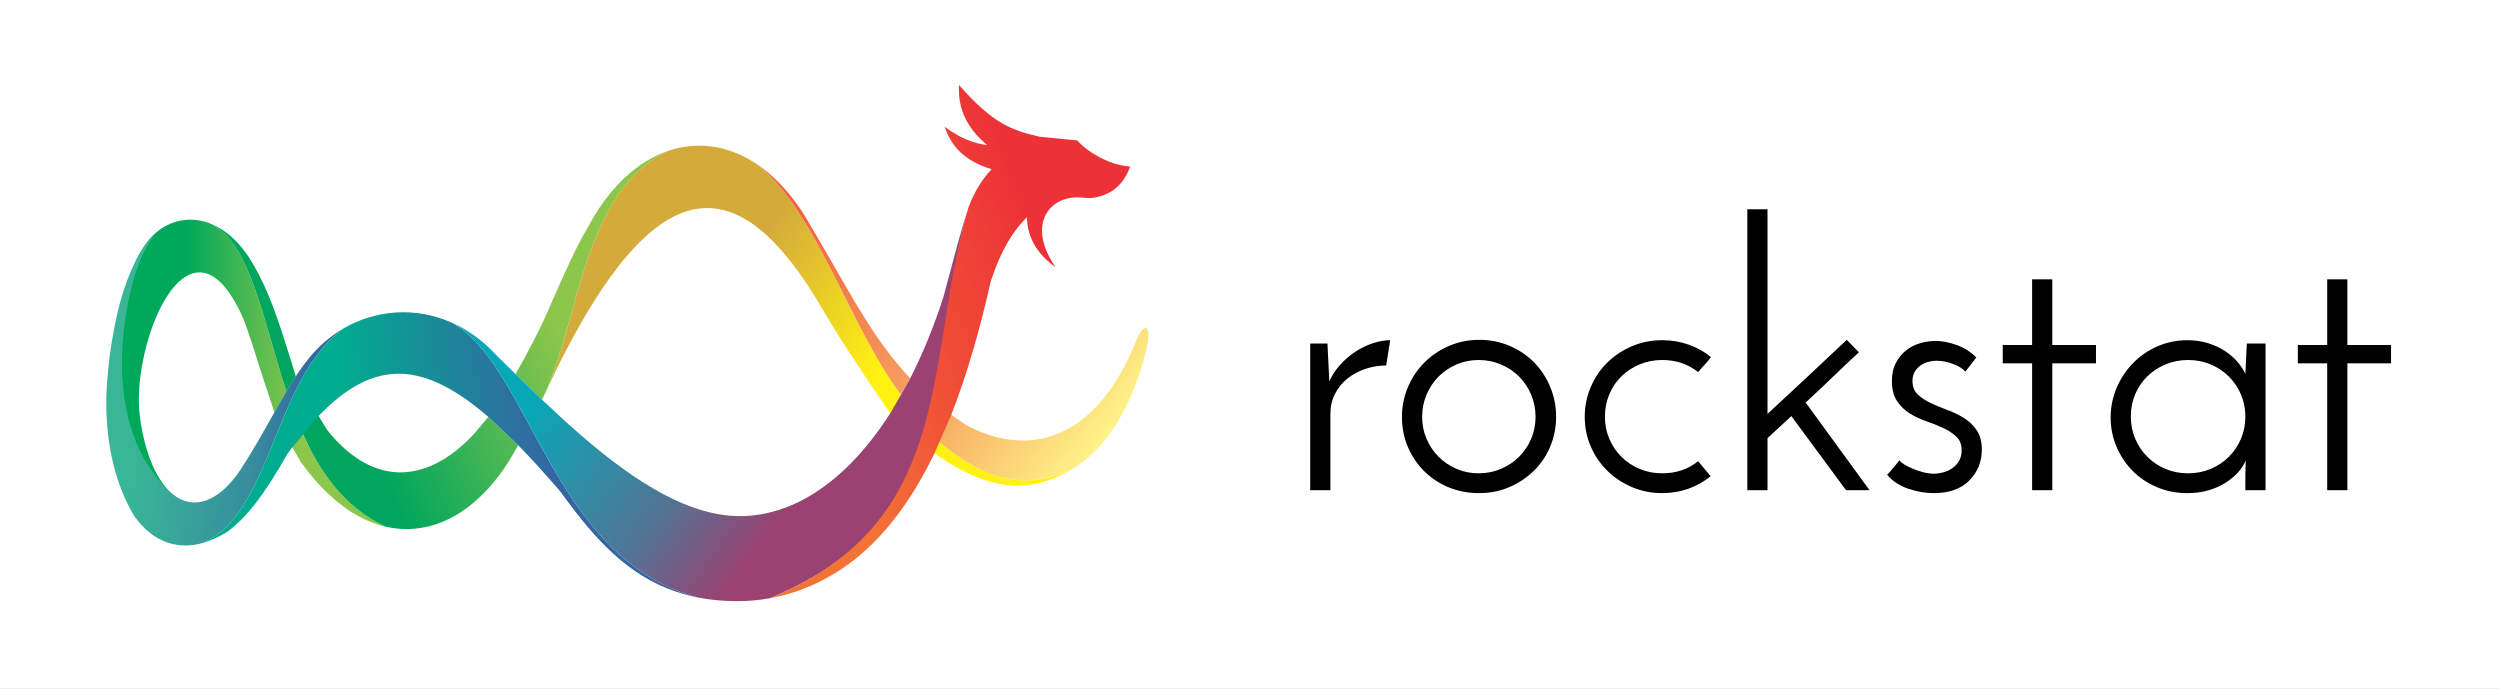
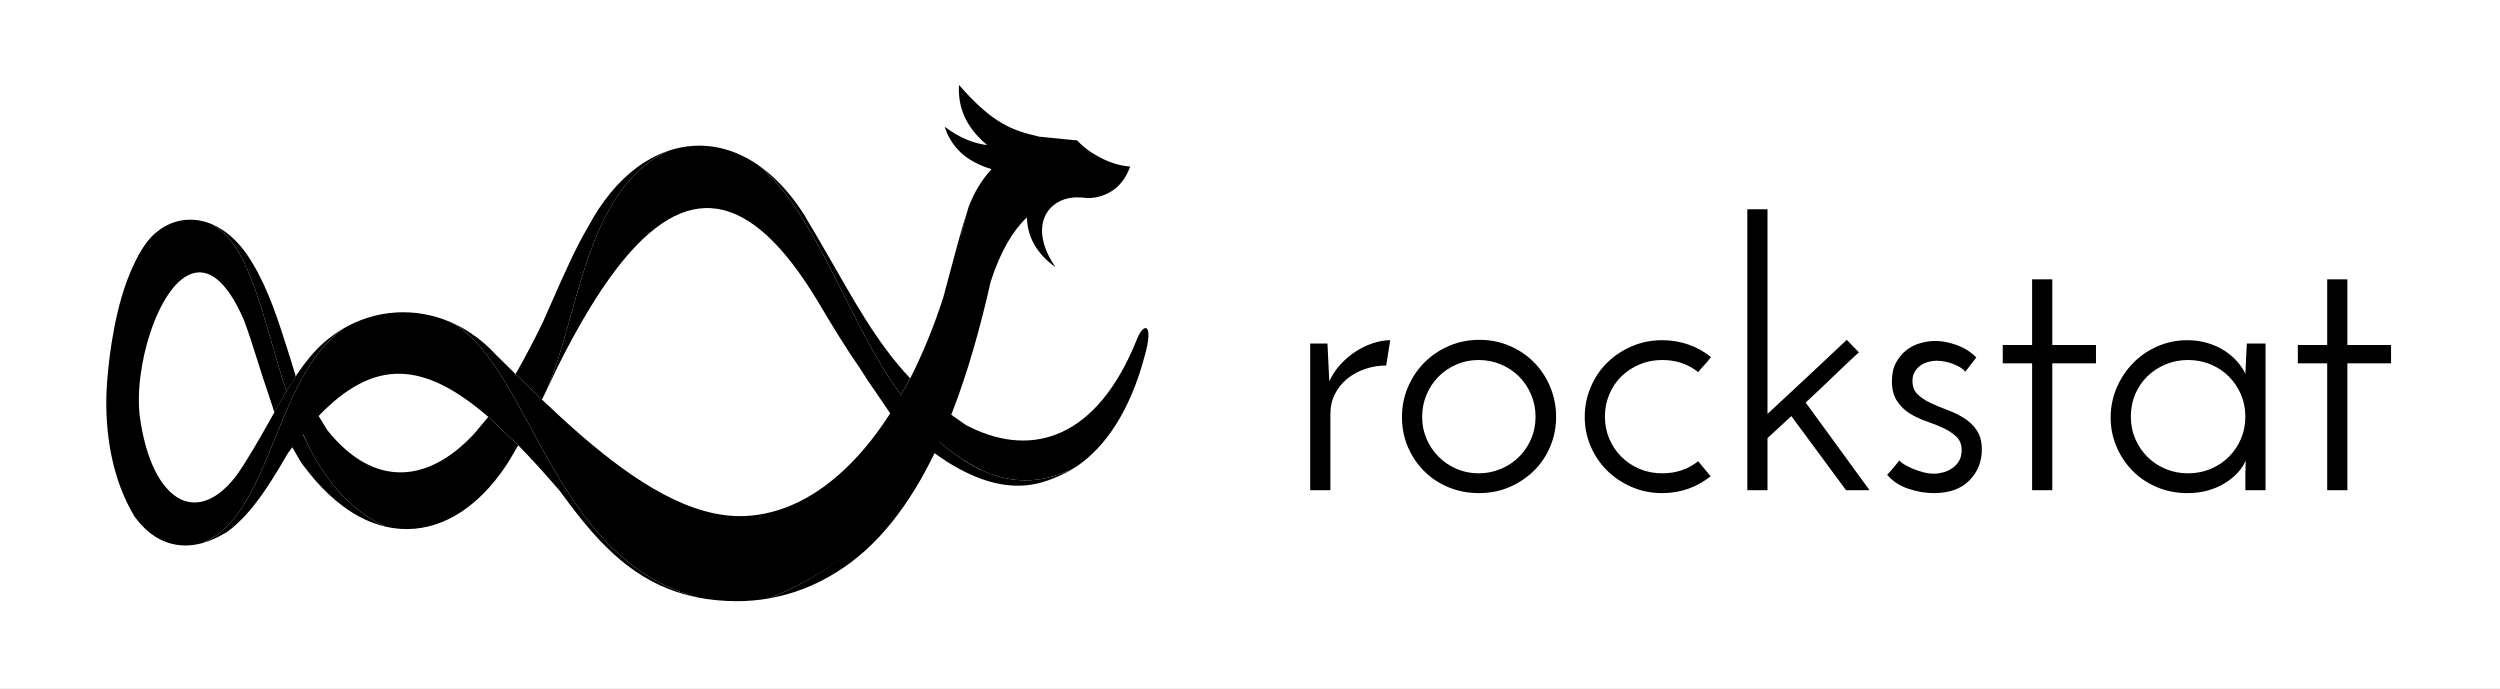
<svg xmlns="http://www.w3.org/2000/svg" width="872" height="240" viewBox="0 0 872 240" version="1.1">
  <g id="Canvas" fill="none">
    <g id="logo-strip" clip-path="url(#clip0)">
      <rect width="872" height="240" fill="white" />
      <g id="Group">
        <g id="_31878048">
          <path fill-rule="evenodd" clip-rule="evenodd" d="M 140.188 110.25C 162.972 124.526 175.991 117.337 185.373 111.908C 165.287 122.932 149.292 112.422 141.939 106.84L 135.785 102.084L 134.812 106.588L 140.188 110.25L 140.188 110.25ZM 74.316 6.758C 71.771 5.004 69.048 3.515 66.147 2.38C 61.48 0.555 56.731 -0.207 52.02 0.048C 48.964 0.213 45.945 0.8 42.989 1.798L 42.987 1.798C 13.393 15.592 11.858 60.716 0 86.337L 1.606 83.04C 2.554 81.06 3.465 79.125 4.348 77.228C 11.438 63.005 18.319 51.513 25.058 42.757C 49.132 11.476 71.404 15.113 94.897 53.919C 95.051 54.178 95.214 54.439 95.365 54.696C 100.09 62.714 104.887 70.555 110.011 77.939L 110.011 77.939C 111.707 80.703 113.448 83.324 115.231 85.803L 121.671 95.268L 124.136 86.872C 106.503 63.564 94.89 23.601 74.316 6.758L 74.316 6.758L 74.316 6.758Z" transform="translate(190.124 50.8044)" fill="url(#paint0_linear)" />
        </g>
        <g id="_31877928">
          <path fill-rule="evenodd" clip-rule="evenodd" d="M 66.739 80.29C 72.721 91.69 80.829 101.435 92.889 107.06C 91.552 106.749 90.214 106.354 88.879 105.87C 87.036 105.198 85.194 104.366 83.36 103.357C 79.864 101.439 76.383 98.885 72.971 95.665C 70.064 92.922 67.198 89.693 64.406 85.959C 64.025 85.457 63.655 84.948 63.295 84.436L 58.674 76.403L 61.971 70.658L 66.739 80.29L 66.739 80.29L 66.739 80.29ZM 17.516 94.686L 17.514 94.688C -5.165 78.802 -5.909 14.726 15.809 2.403C 18.323 0.979 21.022 0.179 23.809 0.027C 26.57 -0.124 29.362 0.351 32.088 1.463C 46.059 8.788 50.074 34.955 58.321 59.847L 54.156 67.236L 52.158 61.164C 50.827 57.35 49.604 53.474 48.383 49.603C 46.828 44.677 45.277 39.753 43.531 35.058C 31.117 6.3 17.562 19.431 10.954 39.092C 7.601 49.059 6.032 60.696 7.301 69.42C 9.042 81.396 12.759 90.032 17.516 94.686L 17.516 94.686L 17.516 94.686Z" transform="translate(41.5729 76.6295)" fill="url(#paint1_linear)" />
        </g>
        <g id="_31877688">
          <path fill-rule="evenodd" clip-rule="evenodd" d="M 24.374 31.561C 22.048 27.539 19.714 23.505 16.41 17.955C 16.332 17.808 16.25 17.657 16.158 17.512C 14.382 14.705 12.523 12.155 10.607 9.85L 10.603 9.85C 9.446 8.462 8.267 7.162 7.069 5.956C 4.89 3.759 2.533 1.75 0 0C 20.577 16.84 32.187 56.809 49.822 80.114L 53.041 74.415C 41.181 61.888 32.978 46.408 24.374 31.561L 24.374 31.561L 24.374 31.561ZM 79.306 107.044L 79.171 106.987C 75.44 105.308 71.969 103.258 68.717 100.898L 68.669 100.857L 68.341 100.621L 68.318 100.6L 67.978 100.348L 67.972 100.341L 67.627 100.082L 61.474 95.326L 61.474 95.33L 60.67 94.709L 66.242 86.326L 72.462 90.677C 73.013 90.968 73.566 91.243 74.118 91.516C 95.822 102.121 118.365 95.302 132.185 60.625C 134.507 54.793 138.109 54.999 134.83 66.592C 129.817 85.436 121.348 98.21 111.064 105.148L 111.032 105.169C 108.554 106.84 105.968 108.171 103.302 109.164C 106.163 107.962 108.71 106.515 111.032 105.169L 111.06 105.152C 98.506 112.037 87.555 110.517 79.306 107.044L 79.306 107.044L 79.306 107.044Z" transform="translate(264.44 57.5625)" fill="url(#paint2_linear)" />
        </g>
        <g id="_31877568">
          <path fill-rule="evenodd" clip-rule="evenodd" d="M 26.23 83.877L 29.505 78.671L 27.759 72.931L 27.189 71.138L 26.916 70.275C 23.528 59.54 20.141 48.823 14.604 39.514L 14.602 39.521C 11.427 33.962 7.631 29.921 3.616 27.369L 3.616 27.367L 3.614 27.367C 2.425 26.614 1.216 25.986 0 25.493C 13.969 32.818 17.986 58.985 26.23 83.877L 26.23 83.877L 26.23 83.877ZM 159.452 0C 129.856 13.797 128.321 58.919 116.463 84.542L 115.369 86.783L 106.168 77.882L 109.029 72.747C 111.234 68.7 113.473 64.377 115.699 59.744C 116.709 57.478 117.679 55.279 118.613 53.155C 123.243 42.654 127.109 33.875 131.393 26.649L 131.451 26.557C 136.228 17.537 142.099 10.533 148.581 5.749C 149.428 5.126 150.286 4.539 151.153 3.988C 153.838 2.291 156.612 0.956 159.452 0L 159.452 0L 159.452 0ZM 91.628 98.8C 76.966 114.477 60.785 116.578 46.569 103.907C 44.478 102.043 42.432 99.862 40.436 97.357L 35.647 89.491L 30.787 96.229L 34.651 104.322C 40.633 115.72 48.742 125.465 60.801 131.093C 64.211 131.884 67.618 132.118 70.989 131.815C 77.464 131.235 83.675 128.703 89.407 124.407C 94.626 120.502 99.452 115.138 103.708 108.482L 107.095 102.701L 96.655 92.81L 91.628 98.8L 91.628 98.8L 91.628 98.8Z" transform="translate(73.6632 52.6021)" fill="url(#paint3_linear)" />
        </g>
        <g id="_31877448">
          <path fill-rule="evenodd" clip-rule="evenodd" d="M 33.658 108.443C 49.619 101.616 55.252 79.017 64.141 59.375C 66.314 54.573 68.686 49.949 71.446 45.773C 74.652 40.929 78.382 36.691 82.955 33.49C 80.496 34.905 78.141 36.586 75.925 38.531C 74.076 40.147 72.353 41.977 70.726 43.947C 67.812 47.486 65.224 51.481 62.824 55.531C 60.648 59.203 58.625 62.923 56.665 66.388C 52.879 73.062 49.158 79.616 45.298 85.07C 37.171 95.626 28.597 96.809 22.016 90.372L 22.014 90.374C 7.378 76.603 3.975 55.245 5.996 35.524C 7.134 24.39 10.22 8.618 17.581 0C 11.712 4.816 7.449 15.462 5.418 22.413C 1.288 36.558 0.026 52.41 0.001 58.914C -0.054 72.617 2.518 85.863 8.596 97.018L 8.596 97.018L 8.596 97.018C 8.977 97.715 9.365 98.403 9.771 99.08L 9.773 99.077C 9.869 99.243 9.98 99.401 10.097 99.559C 14.268 105.132 19.178 108.294 24.781 109.111C 27.649 109.531 30.609 109.303 33.658 108.443L 33.658 108.443L 33.658 108.443Z" transform="translate(37.07 80.9432)" fill="url(#paint4_linear)" />
        </g>
        <g id="_31877328">
          <path fill-rule="evenodd" clip-rule="evenodd" d="M 86.681 3.553C 114.602 18.916 121.428 85.735 172.607 99.479C 168.947 98.757 165.54 97.743 162.341 96.475C 153.989 93.168 147.062 88.127 140.828 81.981L 140.83 81.993L 140.817 81.977C 134.984 76.225 129.757 69.505 124.535 62.322C 119.439 56.401 114.618 51.085 110.027 46.388L 99.587 36.497C 77.165 17.146 59.828 15.726 40.073 36.538L 31.067 47.308C 30.588 47.941 30.11 48.592 29.626 49.255L 29.626 49.25C 25.838 55.832 22.018 62.111 17.826 67.377C 16.013 69.654 14.134 71.739 12.152 73.581L 12.152 73.585L 12.152 73.585C 11.048 74.613 9.917 75.557 8.753 76.42C 8.558 76.562 8.361 76.693 8.157 76.81C 5.369 78.507 2.65 79.731 0 80.479C 24.388 70.046 24.666 22.769 49.297 5.525C 51.832 4.064 54.485 2.897 57.204 2.014L 57.206 2.014L 57.206 2.014C 60.533 0.929 63.954 0.285 67.421 0.074C 73.896 -0.316 80.474 0.833 86.681 3.553L 86.681 3.553L 86.681 3.553Z" transform="translate(70.7308 108.912)" fill="url(#paint5_linear)" />
        </g>
        <g id="_31877160">
          <path fill-rule="evenodd" clip-rule="evenodd" d="M 180.24 0C 173.648 23.057 173.825 46.376 168.885 67.713C 162.343 95.94 148.191 120.63 111.004 135.856C 107.088 136.558 103.157 136.883 99.261 136.856C 94.464 136.821 90.035 136.376 85.926 135.562C 34.748 121.821 27.922 54.999 0 39.636C 2.428 40.7 4.795 42.003 7.078 43.548C 10.093 45.587 12.952 48.043 15.579 50.922C 17.83 53.139 20.113 55.389 22.419 57.655L 31.627 66.549L 31.62 66.555C 36.166 70.878 40.794 75.137 45.467 79.173C 64.16 95.314 83.675 107.932 102.345 107.159C 115.309 106.629 127.708 100.373 138.784 89.365C 143.978 84.2 148.889 77.992 153.425 70.832L 159.714 59.836C 164.174 51.199 168.169 41.533 171.599 30.942C 172.129 28.951 172.65 26.991 173.162 25.073C 175.794 15.18 178.118 6.453 180.24 0L 180.24 0L 180.24 0Z" transform="translate(157.412 72.8317)" fill="url(#paint6_linear)" />
        </g>
        <g id="_31877136">
          <path fill-rule="evenodd" clip-rule="evenodd" d="M 63.217 115.459C 69.135 100.488 73.588 84.301 77.133 68.606C 80.626 57.79 85.008 50.669 89.806 46.149C 89.817 52.83 93.243 58.983 99.768 63.544C 90.143 49.69 96.632 39.586 106.778 39.212C 108.26 39.191 109.731 39.281 111.183 39.466C 112.918 39.411 114.515 39.157 116.064 38.59C 121.249 36.82 124.081 33.095 125.797 28.454C 121.733 28.176 117.679 26.779 113.616 24.344C 113.432 24.229 113.248 24.117 113.06 24.005L 113.056 24.002C 112.819 23.865 112.59 23.725 112.356 23.594C 110.38 22.285 108.609 20.805 107.299 19.326L 103.201 18.943L 94.064 18.028C 84.524 15.799 77.948 13.551 66.076 0C 65.684 7.327 68.05 14.409 75.92 20.984C 71.25 20.365 66.478 18.606 61.081 14.565C 63.254 21.138 67.861 26.5 77.455 29.36C 74.213 32.825 71.464 37.221 69.449 42.507C 69.36 42.737 69.293 42.961 69.238 43.193C 53.925 96.75 65.301 152.315 0 179.049C 3.804 178.368 7.599 177.333 11.337 175.925L 11.342 175.925L 11.346 175.923C 15.41 174.391 19.418 172.419 23.307 169.979L 23.307 169.979L 23.401 169.921C 38.015 160.911 49.035 146.002 57.541 128.444L 63.217 115.459L 63.217 115.459L 63.217 115.459Z" transform="translate(268.416 29.6387)" fill="url(#paint7_linear)" />
        </g>
      </g>
      <g id="rockstat">
        <path fill-rule="evenodd" clip-rule="evenodd" d="M 26.499 54.488C 23.939 54.488 21.485 54.893 19.138 55.703C 16.791 56.514 14.722 57.643 12.929 59.093C 11.137 60.543 9.708 62.312 8.641 64.401C 7.574 66.49 7.041 68.814 7.041 71.372L 7.041 97.977L 0 97.977L 0 46.814L 6.017 46.814L 6.657 59.988C 7.681 57.771 9.004 55.789 10.625 54.041C 12.247 52.293 14.018 50.8 15.938 49.564C 17.858 48.327 19.863 47.368 21.954 46.686C 24.045 46.004 26.029 45.663 27.907 45.663L 26.499 54.488ZM 32.003 72.395C 32.003 68.729 32.708 65.254 34.116 61.971C 35.524 58.688 37.444 55.831 39.876 53.401C 42.309 50.971 45.167 49.052 48.453 47.645C 51.739 46.238 55.259 45.535 59.014 45.535C 62.769 45.535 66.29 46.238 69.575 47.645C 72.861 49.052 75.699 50.971 78.088 53.401C 80.478 55.831 82.355 58.688 83.721 61.971C 85.086 65.254 85.769 68.729 85.769 72.395C 85.769 76.062 85.086 79.515 83.721 82.756C 82.355 85.996 80.457 88.81 78.024 91.198C 75.592 93.585 72.754 95.483 69.511 96.889C 66.268 98.296 62.727 99 58.886 99C 55.131 99 51.632 98.339 48.389 97.017C 45.146 95.696 42.309 93.841 39.876 91.453C 37.444 89.066 35.524 86.252 34.116 83.011C 32.708 79.771 32.003 76.233 32.003 72.395ZM 39.044 72.395C 39.044 75.124 39.556 77.682 40.58 80.07C 41.604 82.457 43.013 84.546 44.805 86.337C 46.597 88.128 48.688 89.535 51.077 90.558C 53.467 91.581 56.027 92.093 58.758 92.093C 61.489 92.093 64.071 91.581 66.503 90.558C 68.935 89.535 71.047 88.128 72.84 86.337C 74.632 84.546 76.04 82.457 77.064 80.07C 78.088 77.682 78.6 75.124 78.6 72.395C 78.6 69.667 78.088 67.087 77.064 64.657C 76.04 62.227 74.632 60.116 72.84 58.325C 71.047 56.535 68.935 55.128 66.503 54.105C 64.071 53.081 61.489 52.57 58.758 52.57C 56.027 52.57 53.467 53.081 51.077 54.105C 48.688 55.128 46.597 56.535 44.805 58.325C 43.013 60.116 41.604 62.227 40.58 64.657C 39.556 67.087 39.044 69.667 39.044 72.395ZM 135.31 87.872L 139.663 93.116C 137.359 94.992 134.777 96.442 131.918 97.465C 129.059 98.488 126.008 99 122.765 99C 119.01 99 115.49 98.296 112.204 96.889C 108.918 95.483 106.059 93.585 103.627 91.198C 101.195 88.81 99.275 85.996 97.866 82.756C 96.458 79.515 95.754 76.062 95.754 72.395C 95.754 68.729 96.458 65.254 97.866 61.971C 99.275 58.688 101.195 55.853 103.627 53.465C 106.059 51.077 108.918 49.18 112.204 47.773C 115.49 46.366 119.01 45.663 122.765 45.663C 126.008 45.663 129.08 46.174 131.982 47.198C 134.884 48.221 137.487 49.67 139.791 51.546C 139.108 52.484 138.383 53.358 137.615 54.169C 136.847 54.979 136.078 55.853 135.31 56.791C 131.811 53.977 127.63 52.57 122.765 52.57C 119.949 52.57 117.324 53.081 114.892 54.105C 112.46 55.128 110.348 56.514 108.556 58.262C 106.763 60.01 105.355 62.099 104.331 64.529C 103.307 66.959 102.795 69.581 102.795 72.395C 102.795 75.124 103.307 77.682 104.331 80.07C 105.355 82.457 106.763 84.546 108.556 86.337C 110.348 88.128 112.46 89.535 114.892 90.558C 117.324 91.581 119.949 92.093 122.765 92.093C 127.63 92.093 131.811 90.686 135.31 87.872ZM 187.156 45.535L 191.38 49.884C 188.137 52.868 185.044 55.789 182.099 58.645C 179.155 61.502 176.061 64.422 172.818 67.407L 195.093 97.977L 186.9 97.977L 167.826 72.139L 159.505 79.814L 159.505 97.977L 152.464 97.977L 152.464 0L 159.505 0L 159.505 71.372C 164.284 66.938 168.893 62.653 173.33 58.517C 177.768 54.382 182.377 50.054 187.156 45.535ZM 232.345 51.674L 228.504 56.663C 227.822 55.725 226.477 54.851 224.472 54.041C 222.466 53.231 220.439 52.826 218.391 52.826C 217.538 52.826 216.62 52.953 215.639 53.209C 214.657 53.465 213.761 53.87 212.951 54.424C 212.14 54.979 211.457 55.703 210.902 56.599C 210.348 57.494 210.07 58.581 210.07 59.86C 210.07 61.822 210.668 63.378 211.862 64.529C 213.057 65.68 214.551 66.682 216.343 67.535C 218.135 68.388 220.077 69.198 222.168 69.965C 224.258 70.733 226.2 71.671 227.992 72.779C 229.784 73.888 231.278 75.316 232.473 77.064C 233.667 78.812 234.265 81.05 234.265 83.779C 234.265 88.043 232.814 91.645 229.912 94.587C 227.011 97.529 222.872 99 217.495 99C 214.593 99 211.628 98.488 208.598 97.465C 205.568 96.442 203.115 94.822 201.237 92.605C 201.579 92.263 202.005 91.794 202.518 91.198C 203.03 90.601 203.499 90.046 203.926 89.535C 204.352 89.023 204.715 88.576 205.014 88.192C 205.312 87.808 205.504 87.616 205.59 87.616C 205.846 88.043 206.401 88.512 207.254 89.023C 208.107 89.535 209.089 90.025 210.198 90.494C 211.308 90.963 212.503 91.368 213.783 91.709C 215.063 92.05 216.3 92.221 217.495 92.221C 218.519 92.221 219.607 92.072 220.759 91.773C 221.912 91.475 222.978 90.984 223.96 90.302C 224.941 89.62 225.731 88.767 226.328 87.744C 226.925 86.721 227.224 85.484 227.224 84.035C 227.224 82.074 226.627 80.517 225.432 79.366C 224.237 78.215 222.744 77.213 220.951 76.36C 219.159 75.508 217.196 74.719 215.063 73.994C 212.929 73.269 210.966 72.353 209.174 71.244C 207.382 70.136 205.889 68.686 204.694 66.895C 203.499 65.105 202.902 62.802 202.902 59.988C 202.902 57.43 203.371 55.277 204.31 53.529C 205.248 51.781 206.443 50.331 207.894 49.18C 209.345 48.029 210.988 47.198 212.823 46.686C 214.657 46.174 216.428 45.919 218.135 45.919C 220.354 45.919 222.786 46.388 225.432 47.326C 228.078 48.264 230.382 49.713 232.345 51.674ZM 251.803 24.43L 258.843 24.43L 258.843 47.325L 274.077 47.325L 274.077 53.721L 258.843 53.721L 258.843 97.977L 251.803 97.977L 251.803 53.721L 241.562 53.721L 241.562 47.325L 251.803 47.325L 251.803 24.43ZM 279.198 72.651C 279.198 68.984 279.902 65.51 281.31 62.227C 282.718 58.944 284.638 56.066 287.07 53.593C 289.503 51.12 292.34 49.18 295.583 47.773C 298.826 46.366 302.283 45.663 305.952 45.663C 308.513 45.663 310.902 46.004 313.121 46.686C 315.34 47.368 317.324 48.285 319.074 49.436C 320.823 50.587 322.296 51.866 323.49 53.273C 324.685 54.68 325.581 56.066 326.179 57.43L 326.691 46.814L 333.219 46.814L 333.219 97.977L 326.179 97.977L 326.179 92.733C 326.179 91.794 326.2 90.899 326.243 90.046C 326.285 89.194 326.307 88.384 326.307 87.616C 325.709 89.066 324.813 90.451 323.618 91.773C 322.424 93.095 320.951 94.31 319.202 95.418C 317.452 96.527 315.468 97.401 313.249 98.041C 311.03 98.68 308.598 99 305.952 99C 302.112 99 298.549 98.296 295.263 96.889C 291.978 95.483 289.161 93.585 286.814 91.198C 284.468 88.81 282.611 86.017 281.246 82.82C 279.88 79.622 279.198 76.233 279.198 72.651ZM 286.238 72.267C 286.238 75.081 286.75 77.682 287.775 80.07C 288.799 82.457 290.207 84.546 291.999 86.337C 293.791 88.128 295.903 89.535 298.336 90.558C 300.768 91.581 303.392 92.093 306.208 92.093C 309.025 92.093 311.649 91.581 314.081 90.558C 316.514 89.535 318.626 88.128 320.418 86.337C 322.21 84.546 323.618 82.457 324.642 80.07C 325.667 77.682 326.179 75.081 326.179 72.267C 326.179 69.539 325.667 66.981 324.642 64.593C 323.618 62.205 322.21 60.116 320.418 58.325C 318.626 56.535 316.514 55.128 314.081 54.105C 311.649 53.081 309.025 52.57 306.208 52.57C 303.392 52.57 300.768 53.081 298.336 54.105C 295.903 55.128 293.791 56.514 291.999 58.262C 290.207 60.01 288.799 62.077 287.775 64.465C 286.75 66.853 286.238 69.453 286.238 72.267ZM 354.726 24.43L 361.766 24.43L 361.766 47.325L 377 47.325L 377 53.721L 361.766 53.721L 361.766 97.977L 354.726 97.977L 354.726 53.721L 344.485 53.721L 344.485 47.325L 354.726 47.325L 354.726 24.43Z" transform="translate(457 73)" fill="black" />
      </g>
    </g>
  </g>
  <defs>
    <linearGradient id="paint0_linear" x2="1" gradientUnits="userSpaceOnUse" gradientTransform="matrix(-61.3066 -17.2882 27.0201 -39.2257 123.579 69.8141)">
-       <stop stop-color="#FFF212" />
-       <stop offset="1" stop-color="#D4AB3B" />
+       <stop stopColor="#FFF212" />
+       <stop offset="1" stopColor="#D4AB3B" />
    </linearGradient>
    <linearGradient id="paint1_linear" x2="1" gradientUnits="userSpaceOnUse" gradientTransform="translate(63.2809 53.665) scale(-39.5164 -45.545)">
-       <stop stop-color="#8CC64B" />
-       <stop offset="1" stop-color="#00A859" />
+       <stop stopColor="#8CC64B" />
+       <stop offset="1" stopColor="#00A859" />
    </linearGradient>
    <linearGradient id="paint2_linear" x2="1" gradientUnits="userSpaceOnUse" gradientTransform="matrix(-120.829 -61.6563 76.3228 -97.6099 126.858 91.9191)">
-       <stop stop-color="#FFF688" />
-       <stop offset="0.38" stop-color="#F8AD65" />
-       <stop offset="1" stop-color="#F16442" />
+       <stop stopColor="#FFF688" />
+       <stop offset="0.38" stopColor="#F8AD65" />
+       <stop offset="1" stopColor="#F16442" />
    </linearGradient>
    <linearGradient id="paint3_linear" x2="1" gradientUnits="userSpaceOnUse" gradientTransform="matrix(-73.2176 23.6454 -28.5754 -60.5857 115.89 53.1721)">
-       <stop stop-color="#8CC64B" />
-       <stop offset="1" stop-color="#00A65D" />
+       <stop stopColor="#8CC64B" />
+       <stop offset="1" stopColor="#00A65D" />
    </linearGradient>
    <linearGradient id="paint4_linear" x2="1" gradientUnits="userSpaceOnUse" gradientTransform="matrix(-58.8946 -9.51099 7.21752 -77.6092 70.5262 62.4124)">
-       <stop stop-color="#3566A3" />
-       <stop offset="0.31" stop-color="#378E9D" />
-       <stop offset="1" stop-color="#39B697" />
+       <stop stopColor="#3566A3" />
+       <stop offset="0.31" stopColor="#378E9D" />
+       <stop offset="1" stopColor="#39B697" />
    </linearGradient>
    <linearGradient id="paint5_linear" x2="1" gradientUnits="userSpaceOnUse" gradientTransform="matrix(-70.3431 2.46031 -4.26888 -40.5413 121.565 49.7501)">
-       <stop stop-color="#3566A3" />
-       <stop offset="1" stop-color="#00AC8F" />
+       <stop stopColor="#3566A3" />
+       <stop offset="1" stopColor="#00AC8F" />
    </linearGradient>
    <linearGradient id="paint6_linear" x2="1" gradientUnits="userSpaceOnUse" gradientTransform="matrix(-88.9449 -37.466 49.3425 -67.5363 141.125 71.812)">
-       <stop stop-color="#9A4272" />
-       <stop offset="0.38" stop-color="#517595" />
-       <stop offset="1" stop-color="#08A8B8" />
+       <stop stopColor="#9A4272" />
+       <stop offset="0.38" stopColor="#517595" />
+       <stop offset="1" stopColor="#08A8B8" />
    </linearGradient>
    <linearGradient id="paint7_linear" x2="1" gradientUnits="userSpaceOnUse" gradientTransform="matrix(74.308 -51.4518 36.1492 105.764 17.8464 103.711)">
-       <stop stop-color="#F37335" />
-       <stop offset="0.412" stop-color="#F05336" />
-       <stop offset="1" stop-color="#ED3237" />
+       <stop stopColor="#F37335" />
+       <stop offset="0.412" stopColor="#F05336" />
+       <stop offset="1" stopColor="#ED3237" />
    </linearGradient>
    <clipPath id="clip0">
      <rect width="872" height="240" fill="white" />
    </clipPath>
  </defs>
</svg>
